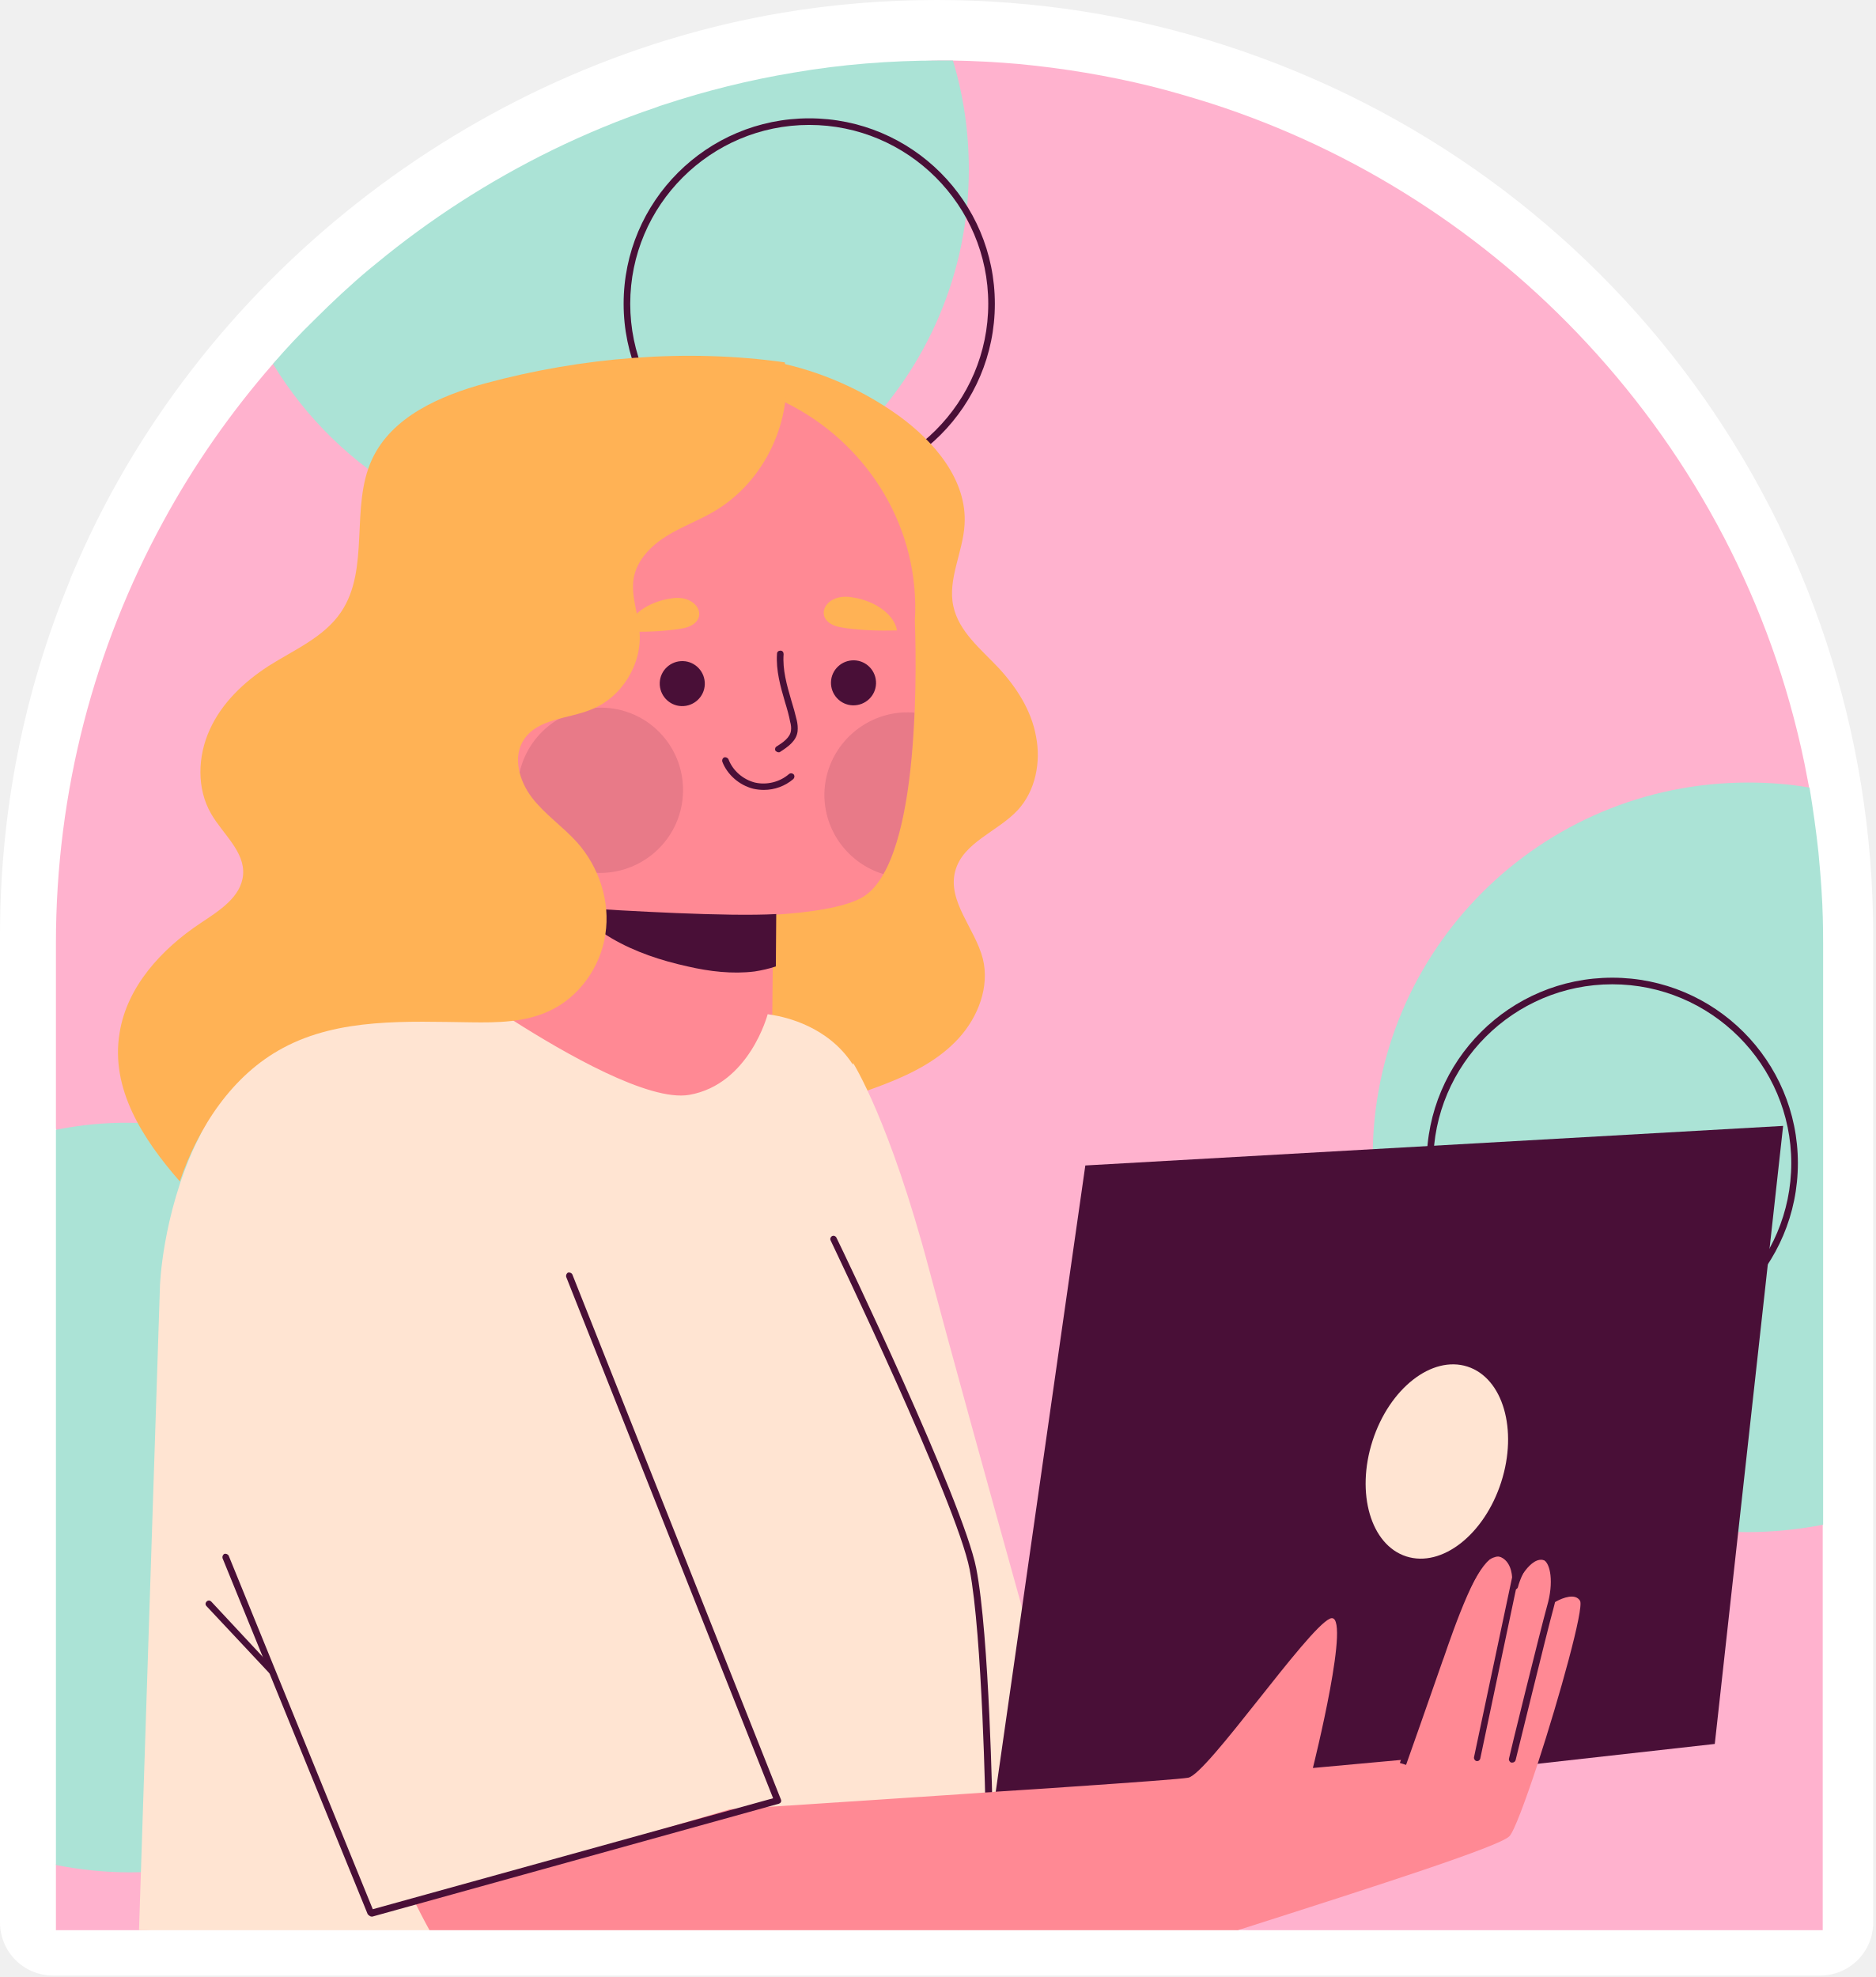
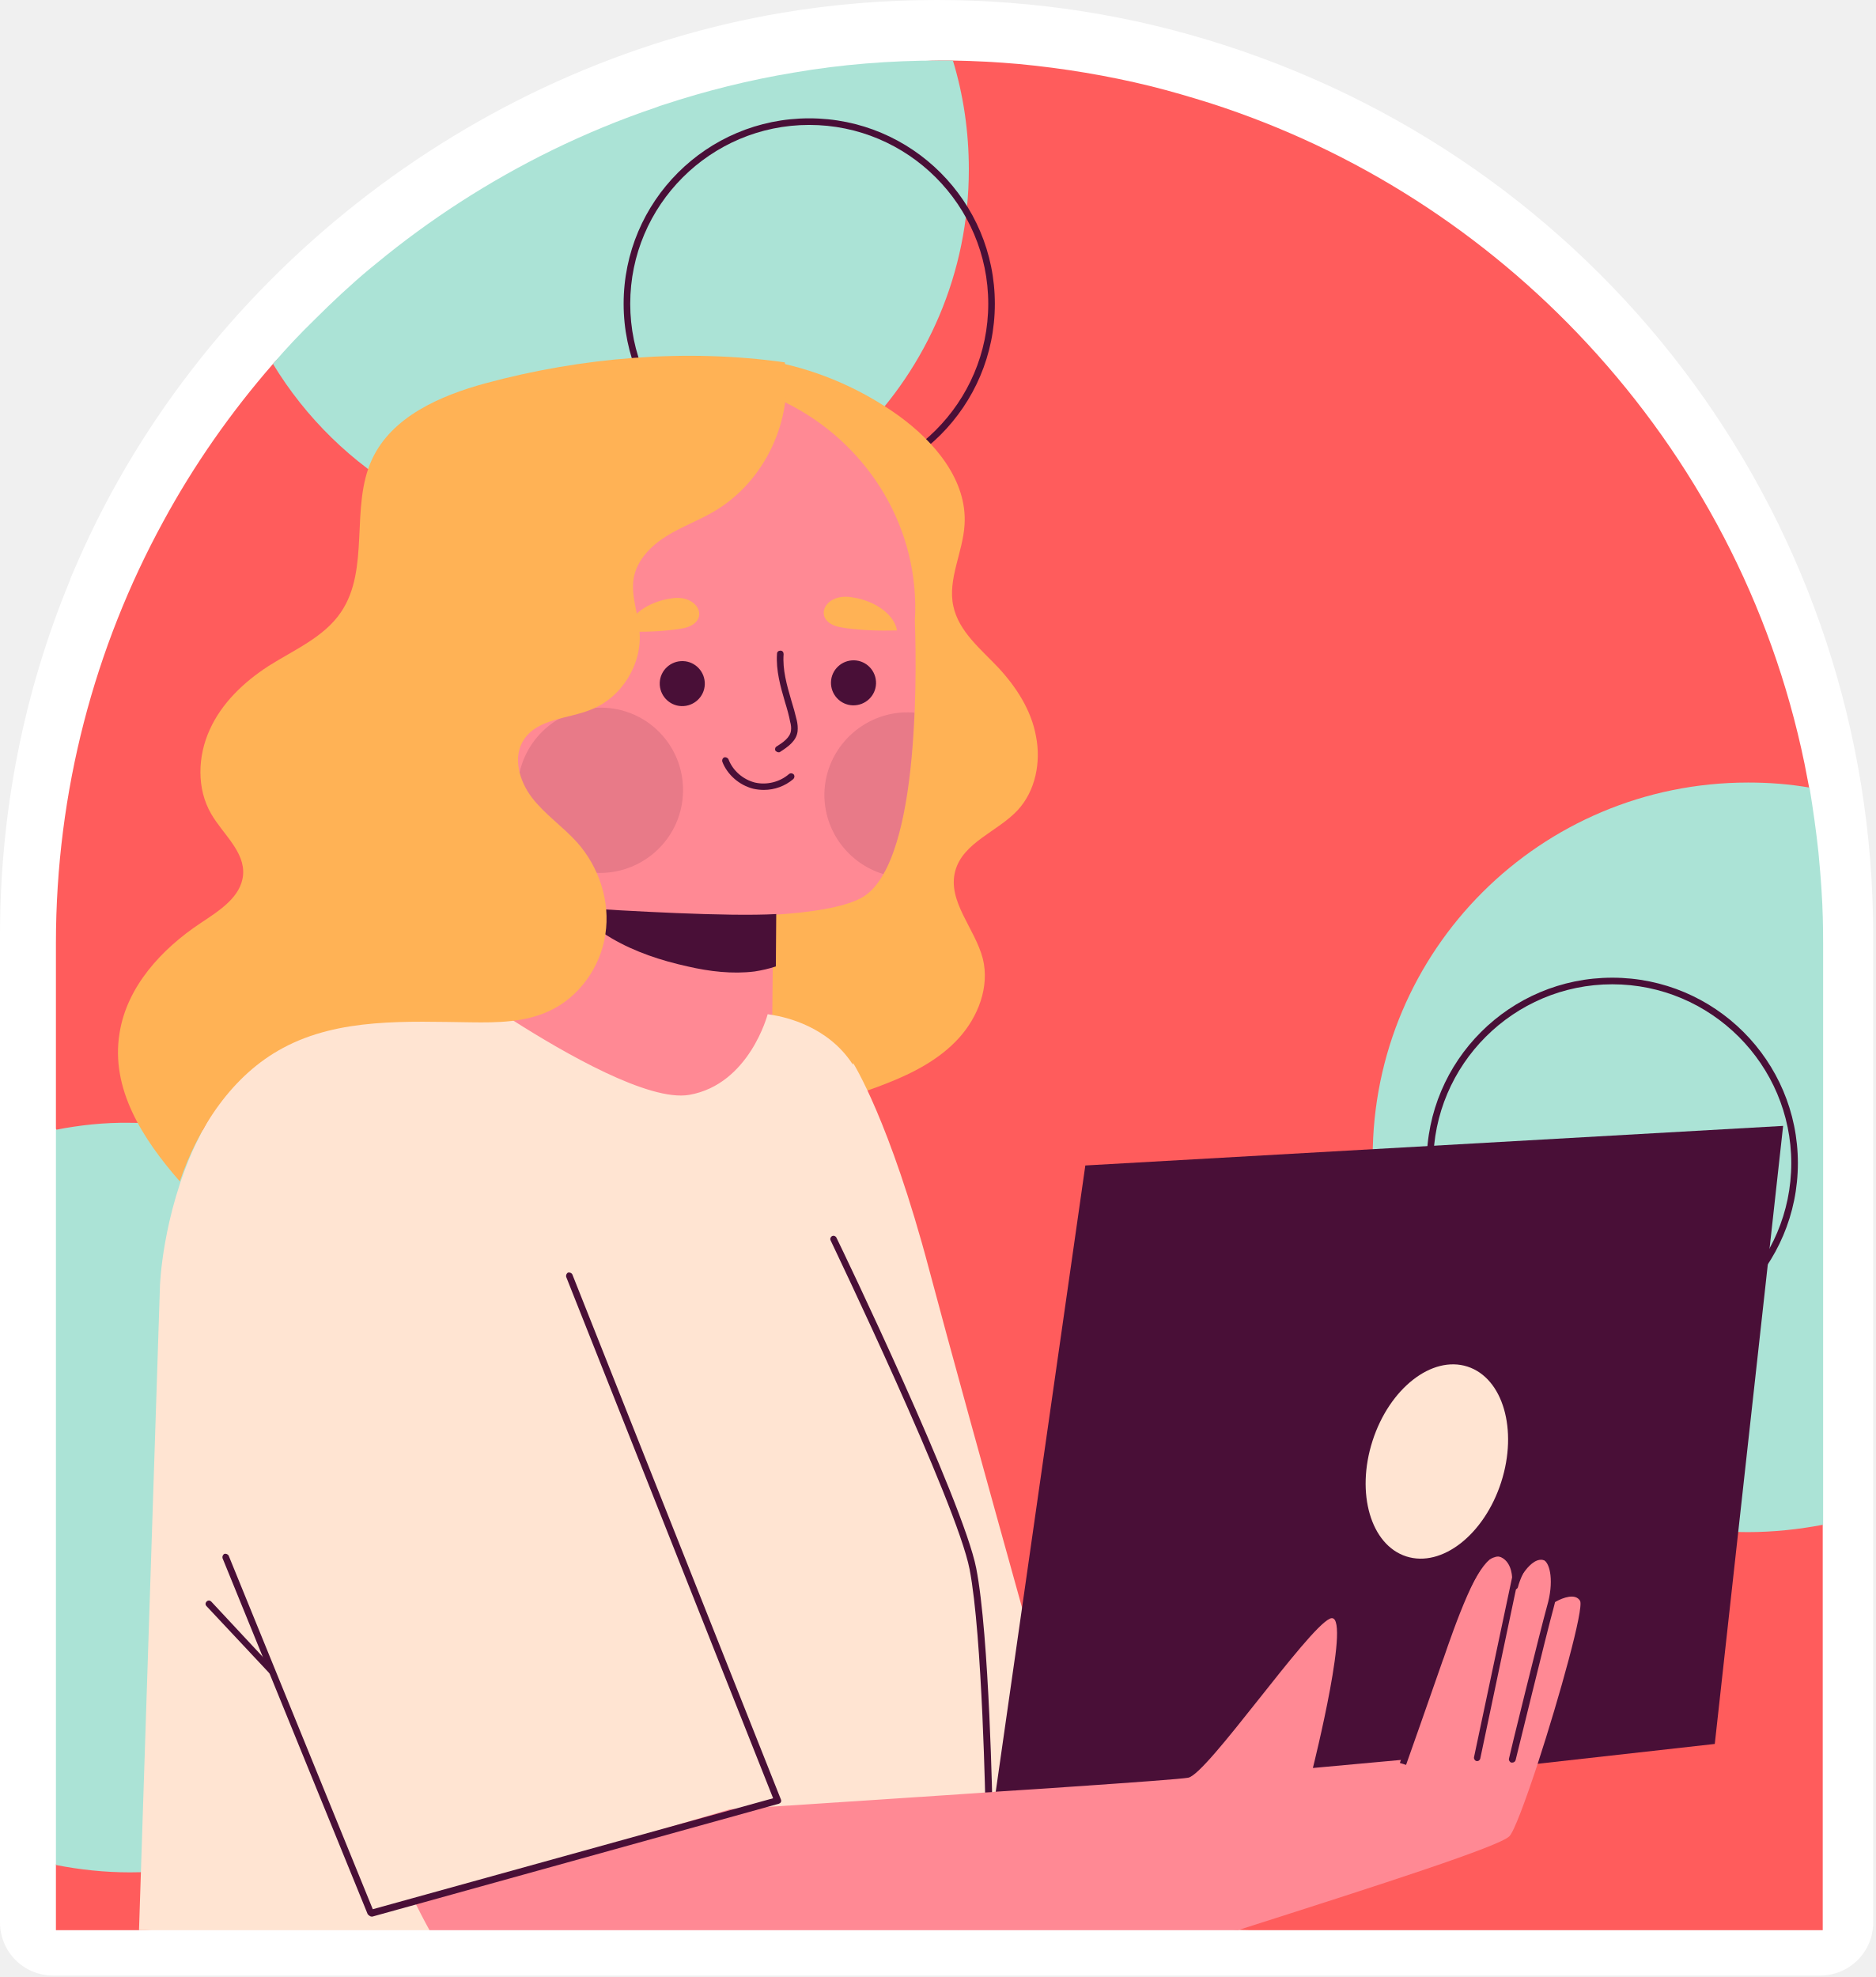
<svg xmlns="http://www.w3.org/2000/svg" width="627" height="661" viewBox="0 0 627 661" fill="none">
  <path d="M608.44 660.519C618.306 660.519 626.225 652.606 626.225 642.748V312.878C626.225 176.545 538.989 56.816 409.175 15.047C378.279 5.059 345.955 0 313.112 0C295.717 0 278.322 1.427 261.446 4.281C157.335 21.793 65.297 94.304 24.405 191.462C24.016 192.241 23.626 193.149 23.367 194.057C7.789 231.804 0 271.757 0 312.878V642.748C0 652.606 7.919 660.519 17.785 660.519H608.44Z" fill="white" />
-   <path d="M18.693 315.472V377.347L63.998 501.097L18.693 623.42V645.342C18.693 645.342 28.948 645.342 46.863 645.342C85.807 645.342 156.037 578.149 238.729 578.149C296.107 578.149 361.922 645.342 417.483 645.342C523.671 645.342 609.349 645.342 609.349 645.342C609.349 621.863 609.349 598.255 609.349 574.776C609.349 553.113 609.349 531.451 609.349 509.658C609.349 484.234 589.227 465.684 589.227 440.259C589.227 396.934 583.126 354.646 581.179 311.45C580.53 298.09 607.142 276.427 604.805 263.325C604.286 260.601 603.767 257.877 603.247 255.283C592.213 201.71 566.51 153.585 530.681 114.929C496.67 78.219 453.442 50.2 404.631 34.505C398.011 32.429 391.39 30.483 384.64 28.797C370.36 25.295 355.691 22.83 340.633 21.403C333.363 20.755 325.964 20.365 318.435 20.236C317.007 20.236 315.449 20.236 314.021 20.236C259.109 20.236 227.954 79.516 181.48 108.573C156.816 123.88 110.342 99.622 91.259 121.674C77.239 137.759 64.777 155.531 54.522 174.469C31.675 216.368 18.693 264.363 18.693 315.472Z" fill="#FF87B2" fill-opacity="0.64" />
+   <path d="M18.693 315.472V377.347L63.998 501.097L18.693 623.42V645.342C18.693 645.342 28.948 645.342 46.863 645.342C85.807 645.342 156.037 578.149 238.729 578.149C296.107 578.149 361.922 645.342 417.483 645.342C523.671 645.342 609.349 645.342 609.349 645.342C609.349 621.863 609.349 598.255 609.349 574.776C609.349 553.113 609.349 531.451 609.349 509.658C609.349 484.234 589.227 465.684 589.227 440.259C589.227 396.934 583.126 354.646 581.179 311.45C580.53 298.09 607.142 276.427 604.805 263.325C604.286 260.601 603.767 257.877 603.247 255.283C592.213 201.71 566.51 153.585 530.681 114.929C496.67 78.219 453.442 50.2 404.631 34.505C398.011 32.429 391.39 30.483 384.64 28.797C370.36 25.295 355.691 22.83 340.633 21.403C333.363 20.755 325.964 20.365 318.435 20.236C317.007 20.236 315.449 20.236 314.021 20.236C259.109 20.236 227.954 79.516 181.48 108.573C156.816 123.88 110.342 99.622 91.259 121.674C77.239 137.759 64.777 155.531 54.522 174.469C31.675 216.368 18.693 264.363 18.693 315.472Z" fill="red" fill-opacity="0.64" />
  <path d="M91.259 121.674C113.198 157.865 153.051 181.993 198.486 181.993C267.807 181.993 323.887 125.955 323.887 56.686C323.887 43.974 322.069 31.78 318.564 20.236C317.136 20.236 315.579 20.236 314.151 20.236C297.534 20.236 281.308 21.533 265.47 24.257C250.542 26.721 236.002 30.354 221.853 35.023C220.944 35.283 220.165 35.542 219.256 35.931C207.313 39.953 195.76 44.752 184.596 50.2C163.436 60.578 143.704 73.29 125.66 88.207C125.011 88.726 124.232 89.375 123.583 89.894C117.222 95.212 111.121 100.92 105.279 106.757C100.346 111.556 95.673 116.486 91.259 121.674Z" fill="#ABE3D6" />
  <path d="M458.893 386.946C458.893 456.215 515.103 512.253 584.294 512.253C592.862 512.253 601.3 511.344 609.478 509.788V315.472C609.478 309.505 609.348 303.667 608.959 297.83C608.699 293.55 608.31 289.269 607.92 284.988C607.141 277.724 606.103 270.46 604.935 263.325C598.184 262.158 591.434 261.639 584.424 261.639C514.973 261.639 458.893 317.677 458.893 386.946Z" fill="#ABE3D6" />
  <path d="M18.693 377.736V623.55C26.612 625.107 34.92 626.015 43.358 626.015C112.549 626.015 168.758 569.977 168.758 500.708C168.758 431.439 112.549 375.401 43.358 375.401C34.92 375.271 26.612 376.179 18.693 377.736Z" fill="#ABE3D6" />
  <path d="M538.989 326.886C573.26 326.886 601.04 354.646 601.04 388.891C601.04 423.137 573.26 450.896 538.989 450.896C504.718 450.896 476.937 423.007 476.937 388.891C476.937 354.646 504.718 326.886 538.989 326.886ZM538.989 448.691C571.962 448.691 598.833 421.839 598.833 388.891C598.833 355.943 571.962 329.092 538.989 329.092C506.016 329.092 479.144 355.943 479.144 388.891C479.144 421.839 506.016 448.691 538.989 448.691Z" fill="#490F37" />
  <path d="M270.533 39.563C304.804 39.563 332.584 67.323 332.584 101.568C332.584 135.813 304.804 163.573 270.533 163.573C236.262 163.573 208.482 135.684 208.482 101.568C208.482 67.323 236.262 39.563 270.533 39.563ZM270.533 161.368C303.506 161.368 330.378 134.516 330.378 101.568C330.378 68.62 303.506 41.768 270.533 41.768C237.56 41.768 210.689 68.62 210.689 101.568C210.689 134.516 237.56 161.368 270.533 161.368Z" fill="#490F37" />
  <path d="M259.758 121.155C274.428 124.139 288.447 130.365 300.52 139.056C312.463 147.747 323.368 160.589 322.459 175.377C321.94 184.587 316.747 193.667 318.694 202.618C320.512 211.179 327.911 217.016 333.883 223.372C339.854 229.858 344.787 237.511 346.345 246.202C348.032 254.764 346.215 264.363 340.243 270.849C333.493 278.113 321.94 281.615 319.343 291.214C316.617 301.332 325.964 310.412 328.56 320.53C330.897 329.87 327.002 339.988 320.512 347.122C314.021 354.257 305.194 358.797 296.236 362.299C268.067 373.455 236.522 376.049 206.924 369.693C193.943 366.839 181.091 362.299 170.446 354.516C153.57 342.193 143.055 322.865 136.954 302.889C127.478 271.368 128.516 236.474 141.627 206.25C154.739 176.026 180.312 151.12 211.468 140.483C225.487 135.684 240.286 133.868 254.306 128.938L259.758 121.155Z" fill="#FFB255" />
  <path d="M305.843 207.418C305.843 206.51 305.972 205.472 305.972 204.564C306.492 174.081 288.707 147.489 262.744 134.647C252.489 129.588 241.065 126.734 228.863 126.604C185.634 125.956 150.195 159.812 149.546 202.229C149.416 211.699 151.623 220.26 154.09 229.34C154.868 231.545 155.777 233.621 156.816 235.696C153.7 234.918 150.585 234.529 147.469 234.788C142.666 235.048 137.993 236.864 134.358 240.107C130.723 243.479 128.516 248.149 127.607 253.078C125.66 262.677 128.257 273.444 135.526 280.059C140.978 285.118 148.637 287.324 156.037 287.064C157.724 287.064 159.412 286.805 161.1 286.416L163.306 348.939L215.362 392.394C238.079 403.42 240.546 368.656 258.071 350.366L258.331 323.255L258.46 305.873C271.052 305.095 281.697 303.408 287.539 300.425C306.751 290.826 306.622 230.118 305.843 207.418Z" fill="#FF8994" />
  <path d="M280.529 209.623C271.572 207.677 275.206 198.337 284.423 199.635C285.202 199.764 285.851 199.894 286.63 200.024C293.64 201.58 299.092 205.991 299.871 210.79C293.77 210.92 288.707 210.79 282.736 210.012C281.957 209.882 281.178 209.753 280.529 209.623Z" fill="#FFB255" />
  <path d="M228.603 210.012C237.56 208.066 233.925 198.727 224.708 200.024C223.929 200.154 223.28 200.283 222.501 200.413C215.491 201.97 210.039 206.38 209.26 211.18C215.362 211.309 220.424 211.18 226.396 210.401C227.175 210.272 227.824 210.142 228.603 210.012Z" fill="#FFB255" />
  <path d="M260.278 251.521C260.537 251.521 260.667 251.521 260.797 251.392C263.393 249.705 266.249 247.759 266.639 244.517C266.768 243.219 266.639 242.052 266.379 240.884C265.86 238.679 265.211 236.344 264.561 234.269C263.004 228.951 261.576 223.892 261.965 218.703C261.965 218.054 261.576 217.535 260.927 217.535C260.278 217.535 259.758 217.925 259.758 218.573C259.369 224.151 260.927 229.599 262.484 234.917C263.134 236.993 263.783 239.328 264.172 241.403C264.432 242.311 264.561 243.349 264.432 244.257C264.172 246.592 261.706 248.278 259.629 249.576C259.109 249.835 258.979 250.613 259.239 251.002C259.629 251.392 260.018 251.521 260.278 251.521Z" fill="#490F37" />
  <path d="M255.345 264.104C258.98 264.104 262.485 262.807 265.211 260.472C265.601 260.083 265.73 259.434 265.341 258.915C264.952 258.526 264.302 258.396 263.783 258.785C260.668 261.51 256.254 262.547 252.36 261.639C248.335 260.601 244.96 257.618 243.532 253.856C243.273 253.337 242.624 253.078 242.104 253.208C241.585 253.467 241.325 253.986 241.455 254.635C243.143 259.045 247.167 262.547 251.84 263.715C253.009 263.974 254.177 264.104 255.345 264.104Z" fill="#490F37" />
  <path d="M259.369 323.125C257.033 323.904 254.696 324.423 252.229 324.812C244.83 325.72 237.171 324.812 229.901 323.125C221.074 321.18 212.376 318.326 204.588 313.786C200.174 311.191 195.241 307.689 191.476 303.408C209.91 304.576 243.142 306.522 259.499 305.614L259.369 323.125Z" fill="#490F37" />
  <path d="M235.614 228.821C235.484 232.972 231.979 236.215 227.825 236.085C223.671 235.955 220.426 232.453 220.555 228.302C220.685 224.151 224.19 220.908 228.344 221.038C232.498 221.168 235.744 224.67 235.614 228.821Z" fill="#490F37" />
  <path d="M292.861 228.561C292.732 232.712 289.227 235.955 285.073 235.826C280.919 235.696 277.673 232.194 277.803 228.043C277.933 223.892 281.438 220.649 285.592 220.778C289.746 220.908 292.991 224.41 292.861 228.561Z" fill="#490F37" />
  <g opacity="0.53">
    <g opacity="0.24">
      <path d="M228.343 264.623C228.083 279.93 215.491 291.993 200.303 291.864C184.985 291.604 172.912 279.022 173.042 263.845C173.302 248.538 185.894 236.474 201.082 236.604C216.4 236.734 228.603 249.316 228.343 264.623Z" fill="#490F37" />
    </g>
    <g opacity="0.24">
      <path d="M305.713 238.29C304.934 257.877 302.338 280.059 295.328 292.252C283.774 288.75 275.466 277.984 275.596 265.401C275.856 250.224 288.448 238.031 303.636 238.16C304.415 238.16 305.064 238.16 305.713 238.29Z" fill="#490F37" />
    </g>
  </g>
  <path d="M159.412 270.849C158.892 270.849 158.503 270.59 158.373 270.071C156.945 266.439 153.7 263.455 149.546 262.158C145.651 260.861 141.108 261.38 137.603 263.585C137.084 263.974 136.305 263.715 136.045 263.196C135.656 262.677 135.915 261.899 136.435 261.639C140.589 259.045 145.781 258.526 150.325 259.953C153.181 260.861 155.647 262.547 157.594 264.493C156.556 259.434 154.738 254.764 152.142 250.873C148.378 245.036 142.925 240.755 136.824 238.68C136.175 238.42 135.915 237.771 136.045 237.253C136.305 236.604 136.954 236.345 137.473 236.474C144.094 238.68 149.935 243.22 153.96 249.576C157.594 255.154 159.931 262.029 160.58 269.552C160.58 270.071 160.191 270.59 159.671 270.72C159.542 270.72 159.542 270.849 159.412 270.849Z" fill="#490F37" />
  <path d="M46.473 645.342H143.315L235.873 610.967L320.382 645.342C319.603 636.911 318.435 624.977 317.136 610.837C316.747 607.335 316.487 603.703 316.098 599.941C312.593 562.712 307.79 513.679 302.987 469.576C302.727 467.241 302.467 464.776 302.208 462.441C297.275 417.3 292.342 378.644 288.967 364.894C288.577 363.078 288.058 361.651 287.669 360.743C286.89 358.927 285.981 357.241 284.943 355.684C276.764 343.231 262.874 340.118 258.201 339.34C257.162 339.21 256.643 339.08 256.643 339.08C256.643 339.08 250.542 362.559 230.42 366.061C216.92 368.396 188.62 352.052 171.485 341.156C168.11 339.08 165.254 337.135 163.047 335.708C159.542 333.373 157.465 331.816 157.465 331.816C157.465 331.816 154.739 331.686 150.195 331.946C135.137 332.724 100.087 337.005 80.485 359.186C74.384 366.191 69.58 373.844 65.946 381.498C65.686 382.017 65.426 382.535 65.167 383.054C54.262 406.663 53.483 429.752 53.483 429.752L46.473 645.342Z" fill="#FFE4D2" />
  <path d="M262.355 121.156C265.341 140.354 255.735 160.849 238.988 170.837C233.796 173.951 227.954 176.026 222.762 179.269C217.569 182.512 212.896 187.311 211.857 193.278C210.819 199.245 213.415 205.212 213.804 211.179C214.713 222.076 207.833 233.231 197.578 237.252C189.919 240.366 179.923 240.236 175.25 247.111C171.225 252.948 173.562 261.12 177.846 266.698C182.13 272.276 188.101 276.297 192.904 281.616C200.304 289.918 204.068 301.462 202.381 312.359C200.823 323.255 193.553 333.503 183.558 338.043C175.509 341.804 166.292 341.934 157.465 341.804C136.046 341.545 113.458 340.248 94.635 350.366C77.629 359.446 66.335 376.828 60.104 394.988C47.642 380.72 36.867 363.986 39.983 345.307C42.45 329.87 54.003 317.288 67.114 308.597C73.345 304.446 80.615 299.906 81.264 292.512C81.913 284.729 74.514 278.892 70.619 272.146C65.686 263.715 66.076 252.819 70.1 243.998C74.124 235.047 81.524 228.043 89.702 222.724C98.27 217.276 108.265 213.125 113.977 204.694C123.843 190.165 116.963 169.54 124.362 153.585C130.983 139.316 147.08 132.311 162.268 128.16C194.332 119.469 229.512 116.486 262.355 121.156Z" fill="#FFB255" />
  <path d="M285.202 355.425C285.202 355.425 297.404 374.493 310.645 424.564C323.886 474.505 362.182 610.838 362.182 610.838L230.68 611.357L285.202 355.425Z" fill="#FFE4D2" />
  <path d="M330.767 606.946C331.416 606.946 331.805 606.427 331.805 605.908C331.805 605.26 330.767 546.757 326.353 524.316C321.939 501.875 281.437 417.429 279.62 413.797C279.36 413.279 278.711 413.019 278.192 413.279C277.673 413.538 277.413 414.187 277.673 414.705C278.062 415.613 319.862 502.524 324.146 524.705C328.43 546.887 329.469 605.26 329.469 605.908C329.728 606.427 330.118 606.946 330.767 606.946Z" fill="#490F37" />
  <path d="M573.26 583.078L596.107 376.439L362.83 389.67L331.286 610.189L573.26 583.078Z" fill="#490F37" />
  <path d="M470.129 520.379C458.254 516.559 453.204 499.255 458.85 481.729C464.496 464.203 478.699 453.092 490.573 456.911C502.448 460.731 507.498 478.035 501.852 495.561C496.207 513.087 482.004 524.198 470.129 520.379Z" fill="#FFE4D2" />
  <path d="M138.512 635.613C138.512 635.613 138.641 636.003 139.031 636.651C139.81 638.208 141.368 641.321 143.574 645.342H413.848C462.658 629.776 501.213 617.323 504.588 613.951C506.146 612.394 509.911 602.276 514.065 589.694C521.334 567.382 529.642 537.547 528.214 535.212C526.657 532.618 522.503 534.175 520.166 535.472C519.127 535.991 518.478 536.38 518.478 536.38C518.478 536.38 521.464 523.927 516.661 521.852C516.531 521.852 516.531 521.722 516.401 521.722C514.065 520.814 511.728 522.76 509.911 525.094C509.002 526.262 508.223 527.559 507.574 528.727C506.925 530.024 506.535 530.932 506.535 530.932C506.535 530.932 506.665 529.245 506.535 527.3C506.276 524.057 505.107 520.036 500.824 520.425C500.304 520.425 499.785 520.554 499.136 520.814C498.747 520.944 498.357 521.203 497.968 521.462C497.968 521.462 497.838 521.462 497.838 521.592C488.361 529.375 469.019 588.396 469.019 588.396H468.63L438.902 591.12C438.902 591.12 452.273 537.807 444.614 541.179C436.955 544.552 403.593 593.196 397.232 594.363C395.284 594.753 379.447 595.92 358.547 597.347C350.628 597.866 341.931 598.514 333.103 599.033C332.714 599.033 332.324 599.033 331.935 599.163C331.156 599.163 330.507 599.293 329.728 599.293C325.314 599.552 320.901 599.941 316.357 600.201C293.38 601.757 270.792 603.184 257.292 604.092C252.618 604.352 248.984 604.611 246.777 604.741H246.647C245.089 604.87 244.181 604.87 244.181 604.87L231.459 608.632L209.001 615.248L138.512 635.613Z" fill="#FF8994" />
  <path d="M505.627 589.304C506.146 589.304 506.535 588.915 506.665 588.526C506.795 588.137 517.18 545.46 519.387 537.547C521.724 529.115 520.685 521.203 516.791 519.516C515.233 518.738 513.545 518.868 512.117 519.516C507.574 521.722 505.497 529.764 505.367 530.153C505.237 530.672 505.627 531.321 506.146 531.45C506.665 531.58 507.314 531.191 507.444 530.672C507.963 528.597 510.04 522.889 513.026 521.462C513.935 521.073 514.843 521.073 515.882 521.462C518.348 522.5 519.517 529.115 517.18 537.028C514.973 544.941 504.458 587.618 504.458 588.007C504.328 588.526 504.718 589.174 505.237 589.304C505.497 589.304 505.497 589.304 505.627 589.304Z" fill="#490F37" />
  <path d="M470.058 590.083C470.058 590.083 478.366 566.604 482.26 555.318L482.65 554.281C485.895 544.811 494.593 519.646 500.045 520.165C505.367 520.814 505.497 527.17 505.497 527.429L492.775 587.488C492.646 588.007 493.035 588.656 493.554 588.785C494.203 588.915 494.723 588.526 494.852 588.007L507.574 527.689C507.574 524.446 506.016 518.738 500.305 518.09C500.175 518.09 500.045 518.09 499.915 518.09C493.554 518.09 486.544 536.38 480.573 553.632L480.183 554.67C476.289 565.955 467.981 589.434 467.981 589.434L470.058 590.083Z" fill="#490F37" />
  <path d="M124.232 640.802C124.361 640.802 124.361 640.802 124.491 640.802L260.407 603.055C260.667 602.925 260.926 602.795 261.056 602.536C261.186 602.276 261.186 601.887 261.056 601.628L191.346 426.121C191.086 425.602 190.437 425.342 189.918 425.472C189.398 425.731 189.139 426.38 189.269 426.899L258.46 601.239L124.621 638.338L76.46 520.165C76.2 519.647 75.551 519.387 75.032 519.517C74.513 519.776 74.253 520.425 74.383 520.944L122.933 640.024C123.453 640.543 123.842 640.802 124.232 640.802Z" fill="#490F37" />
  <path d="M90.869 559.859C91.129 559.859 91.389 559.729 91.648 559.599C92.038 559.21 92.168 558.562 91.648 558.043L70.618 535.472C70.229 535.083 69.58 534.953 69.061 535.472C68.671 535.861 68.541 536.51 69.061 537.029L90.091 559.47C90.35 559.729 90.61 559.859 90.869 559.859Z" fill="#490F37" />
</svg>
